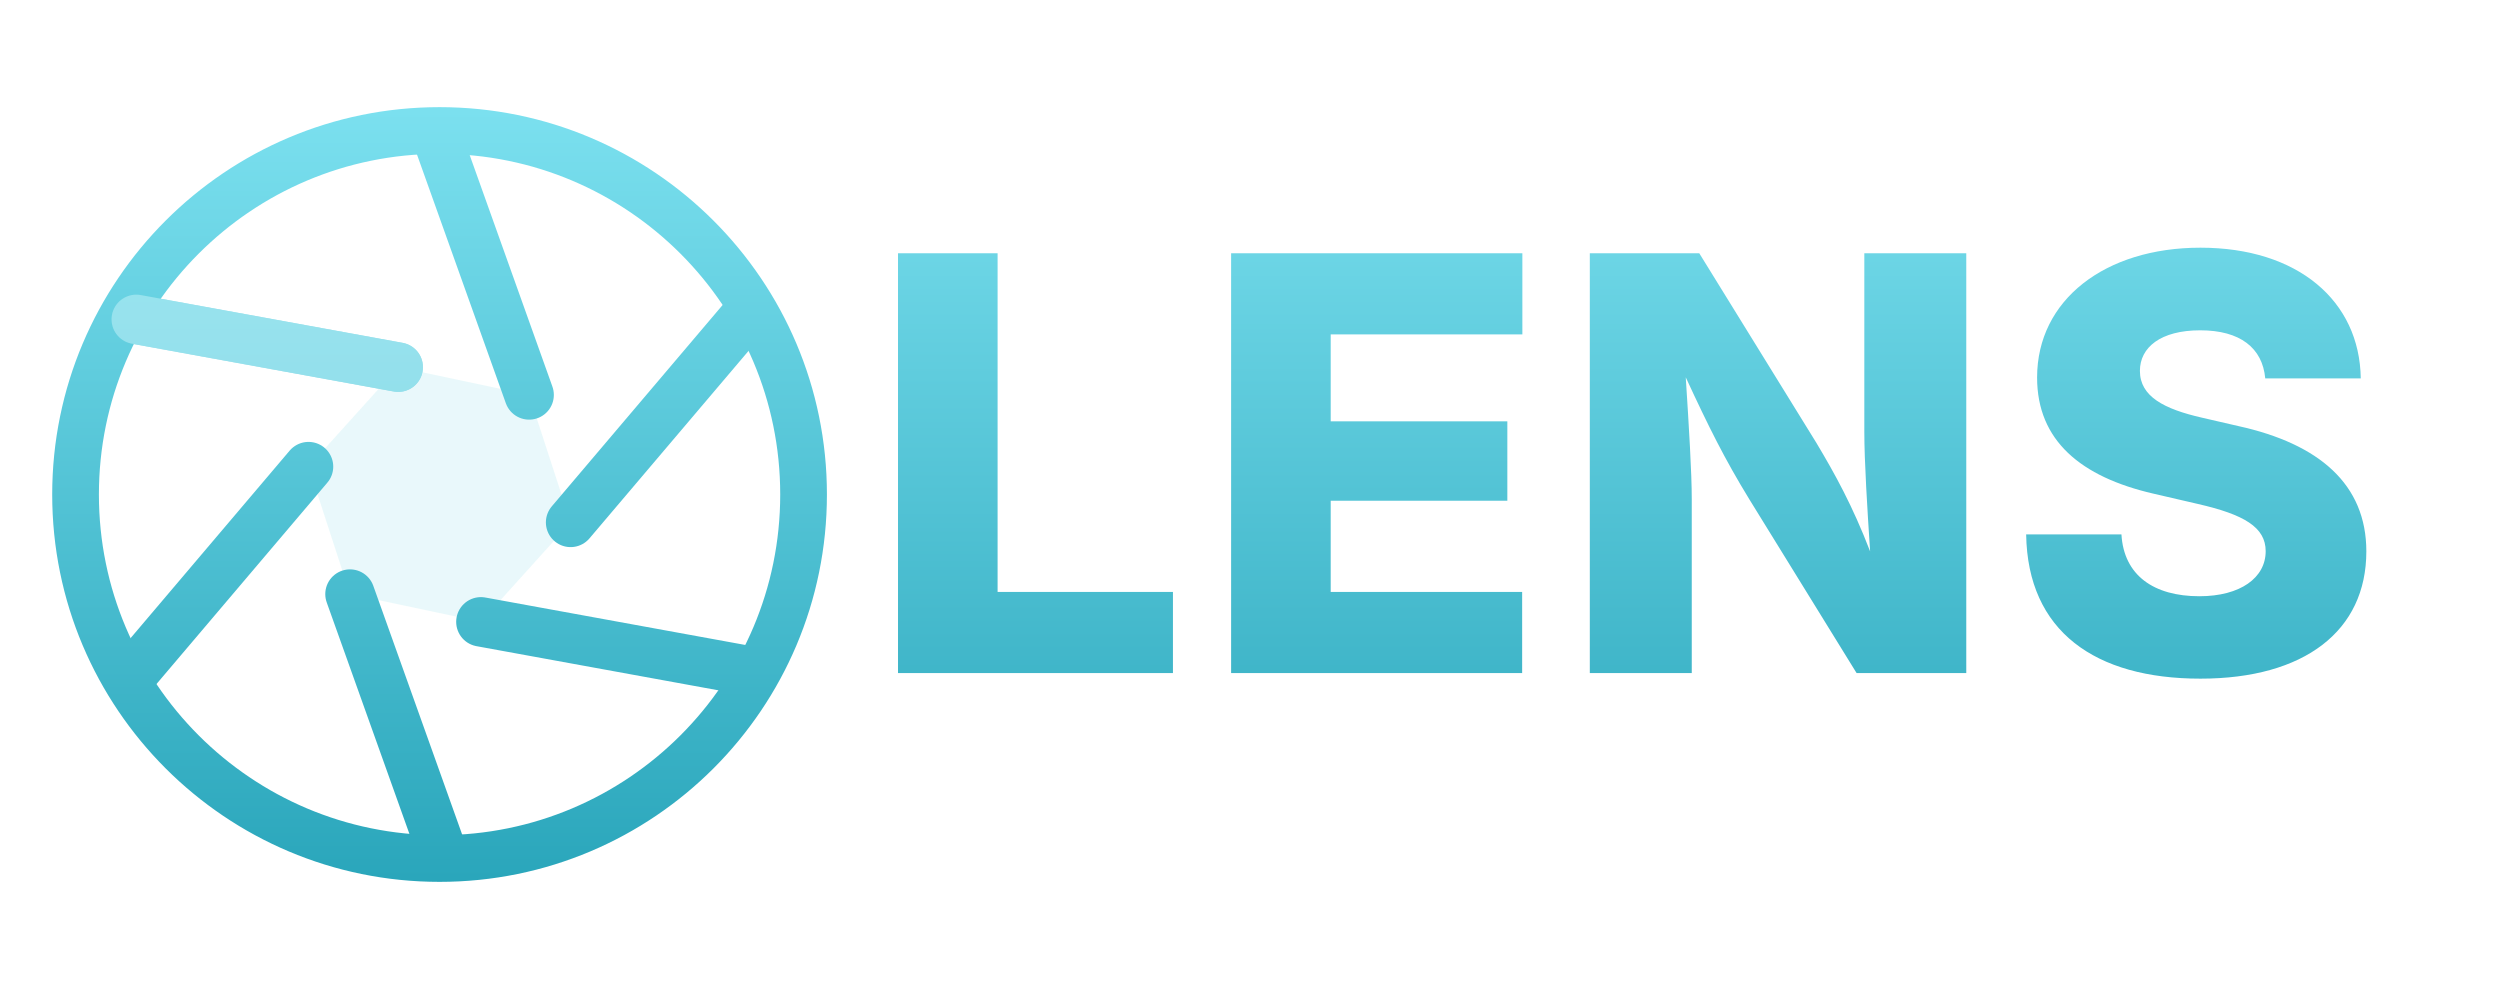
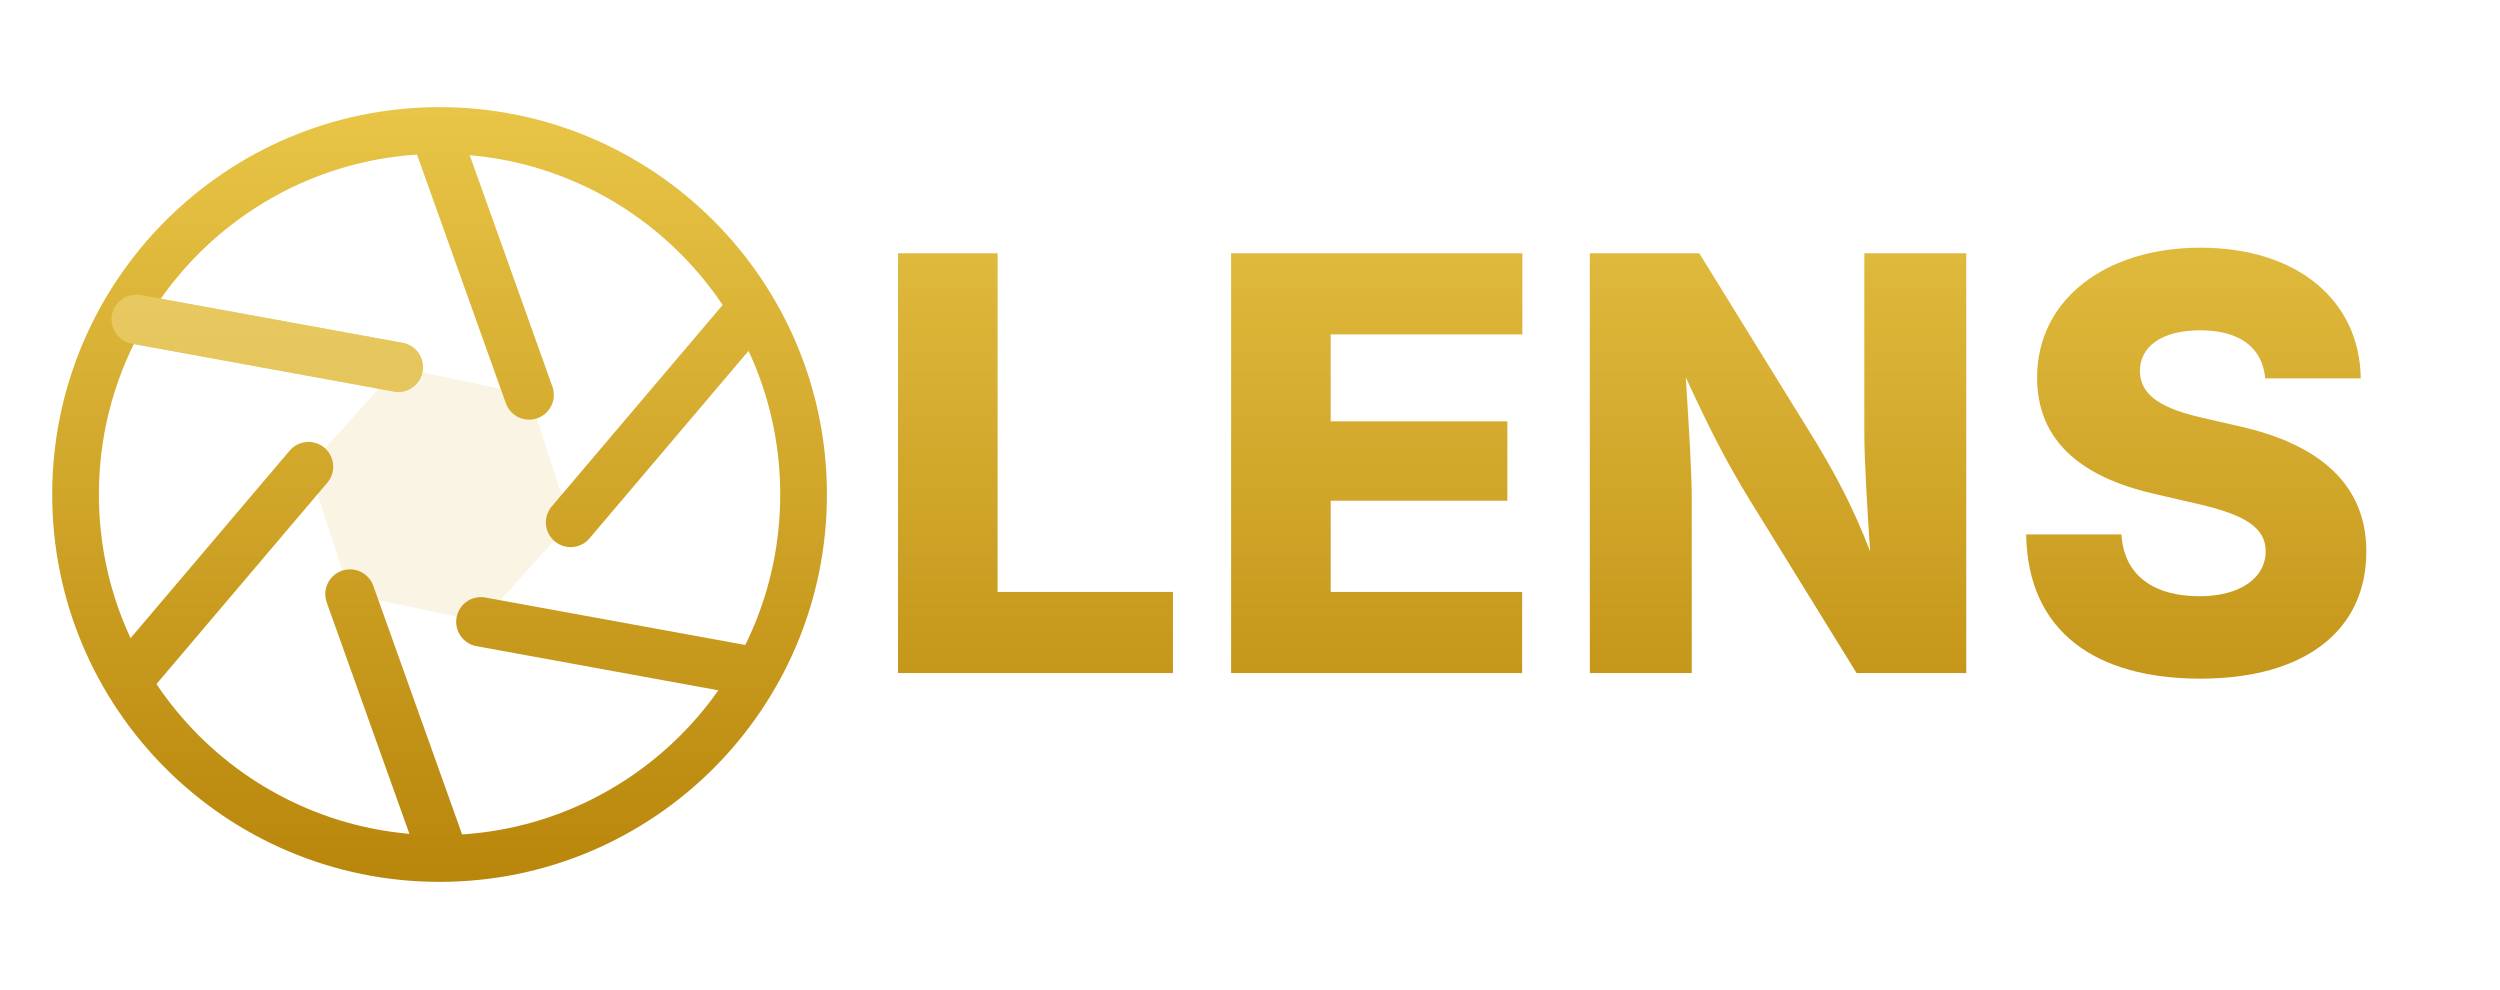
<svg xmlns="http://www.w3.org/2000/svg" viewBox="0 0 182 72" fill="none" role="img" aria-label="Lens">
  <defs>
    <linearGradient id="g" gradientUnits="userSpaceOnUse" x1="0" y1="8" x2="0" y2="64">
-       <stop offset="0" stop-color="#7be0ef" />
-       <stop offset="1" stop-color="#2aa6bb" />
+       <stop offset="0" stop-color="#e8c547" />
+       <stop offset="1" stop-color="#b8860b" />
    </linearGradient>
  </defs>
  <circle cx="32.0" cy="36.0" r="26.5" fill="none" stroke="url(#g)" stroke-width="3.4" />
-   <path d="M 38.52 28.75 L 28.99 26.73 L 22.46 33.97 L 25.48 43.25 L 35.01 45.27 L 41.54 38.03 Z" fill="#46c7d9" opacity="0.12" />
+   <path d="M 38.52 28.75 L 28.99 26.73 L 22.46 33.97 L 25.48 43.25 L 35.01 45.27 L 41.54 38.03 Z" fill="#d4a017" opacity="0.12" />
  <line x1="38.52" y1="28.75" x2="32.00" y2="10.50" stroke="url(#g)" stroke-width="3.6" stroke-linecap="round" />
  <line x1="28.99" y1="26.73" x2="9.92" y2="23.25" stroke="url(#g)" stroke-width="3.6" stroke-linecap="round" />
  <line x1="22.46" y1="33.97" x2="9.92" y2="48.75" stroke="url(#g)" stroke-width="3.6" stroke-linecap="round" />
  <line x1="25.48" y1="43.25" x2="32.00" y2="61.50" stroke="url(#g)" stroke-width="3.6" stroke-linecap="round" />
  <line x1="35.01" y1="45.27" x2="54.08" y2="48.75" stroke="url(#g)" stroke-width="3.6" stroke-linecap="round" />
  <line x1="41.54" y1="38.03" x2="54.08" y2="23.25" stroke="url(#g)" stroke-width="3.6" stroke-linecap="round" />
-   <line x1="28.99" y1="26.73" x2="9.92" y2="23.25" stroke="#bff0f7" stroke-width="3.6" stroke-linecap="round" opacity="0.55" />
+   <line x1="28.99" y1="26.73" x2="9.92" y2="23.25" stroke="#f0d980" stroke-width="3.6" stroke-linecap="round" opacity="0.55" />
  <text x="63" y="49" font-family="Inter, 'Segoe UI', Arial, sans-serif" font-weight="800" font-size="42" letter-spacing="0.5" fill="url(#g)">LENS</text>
</svg>
